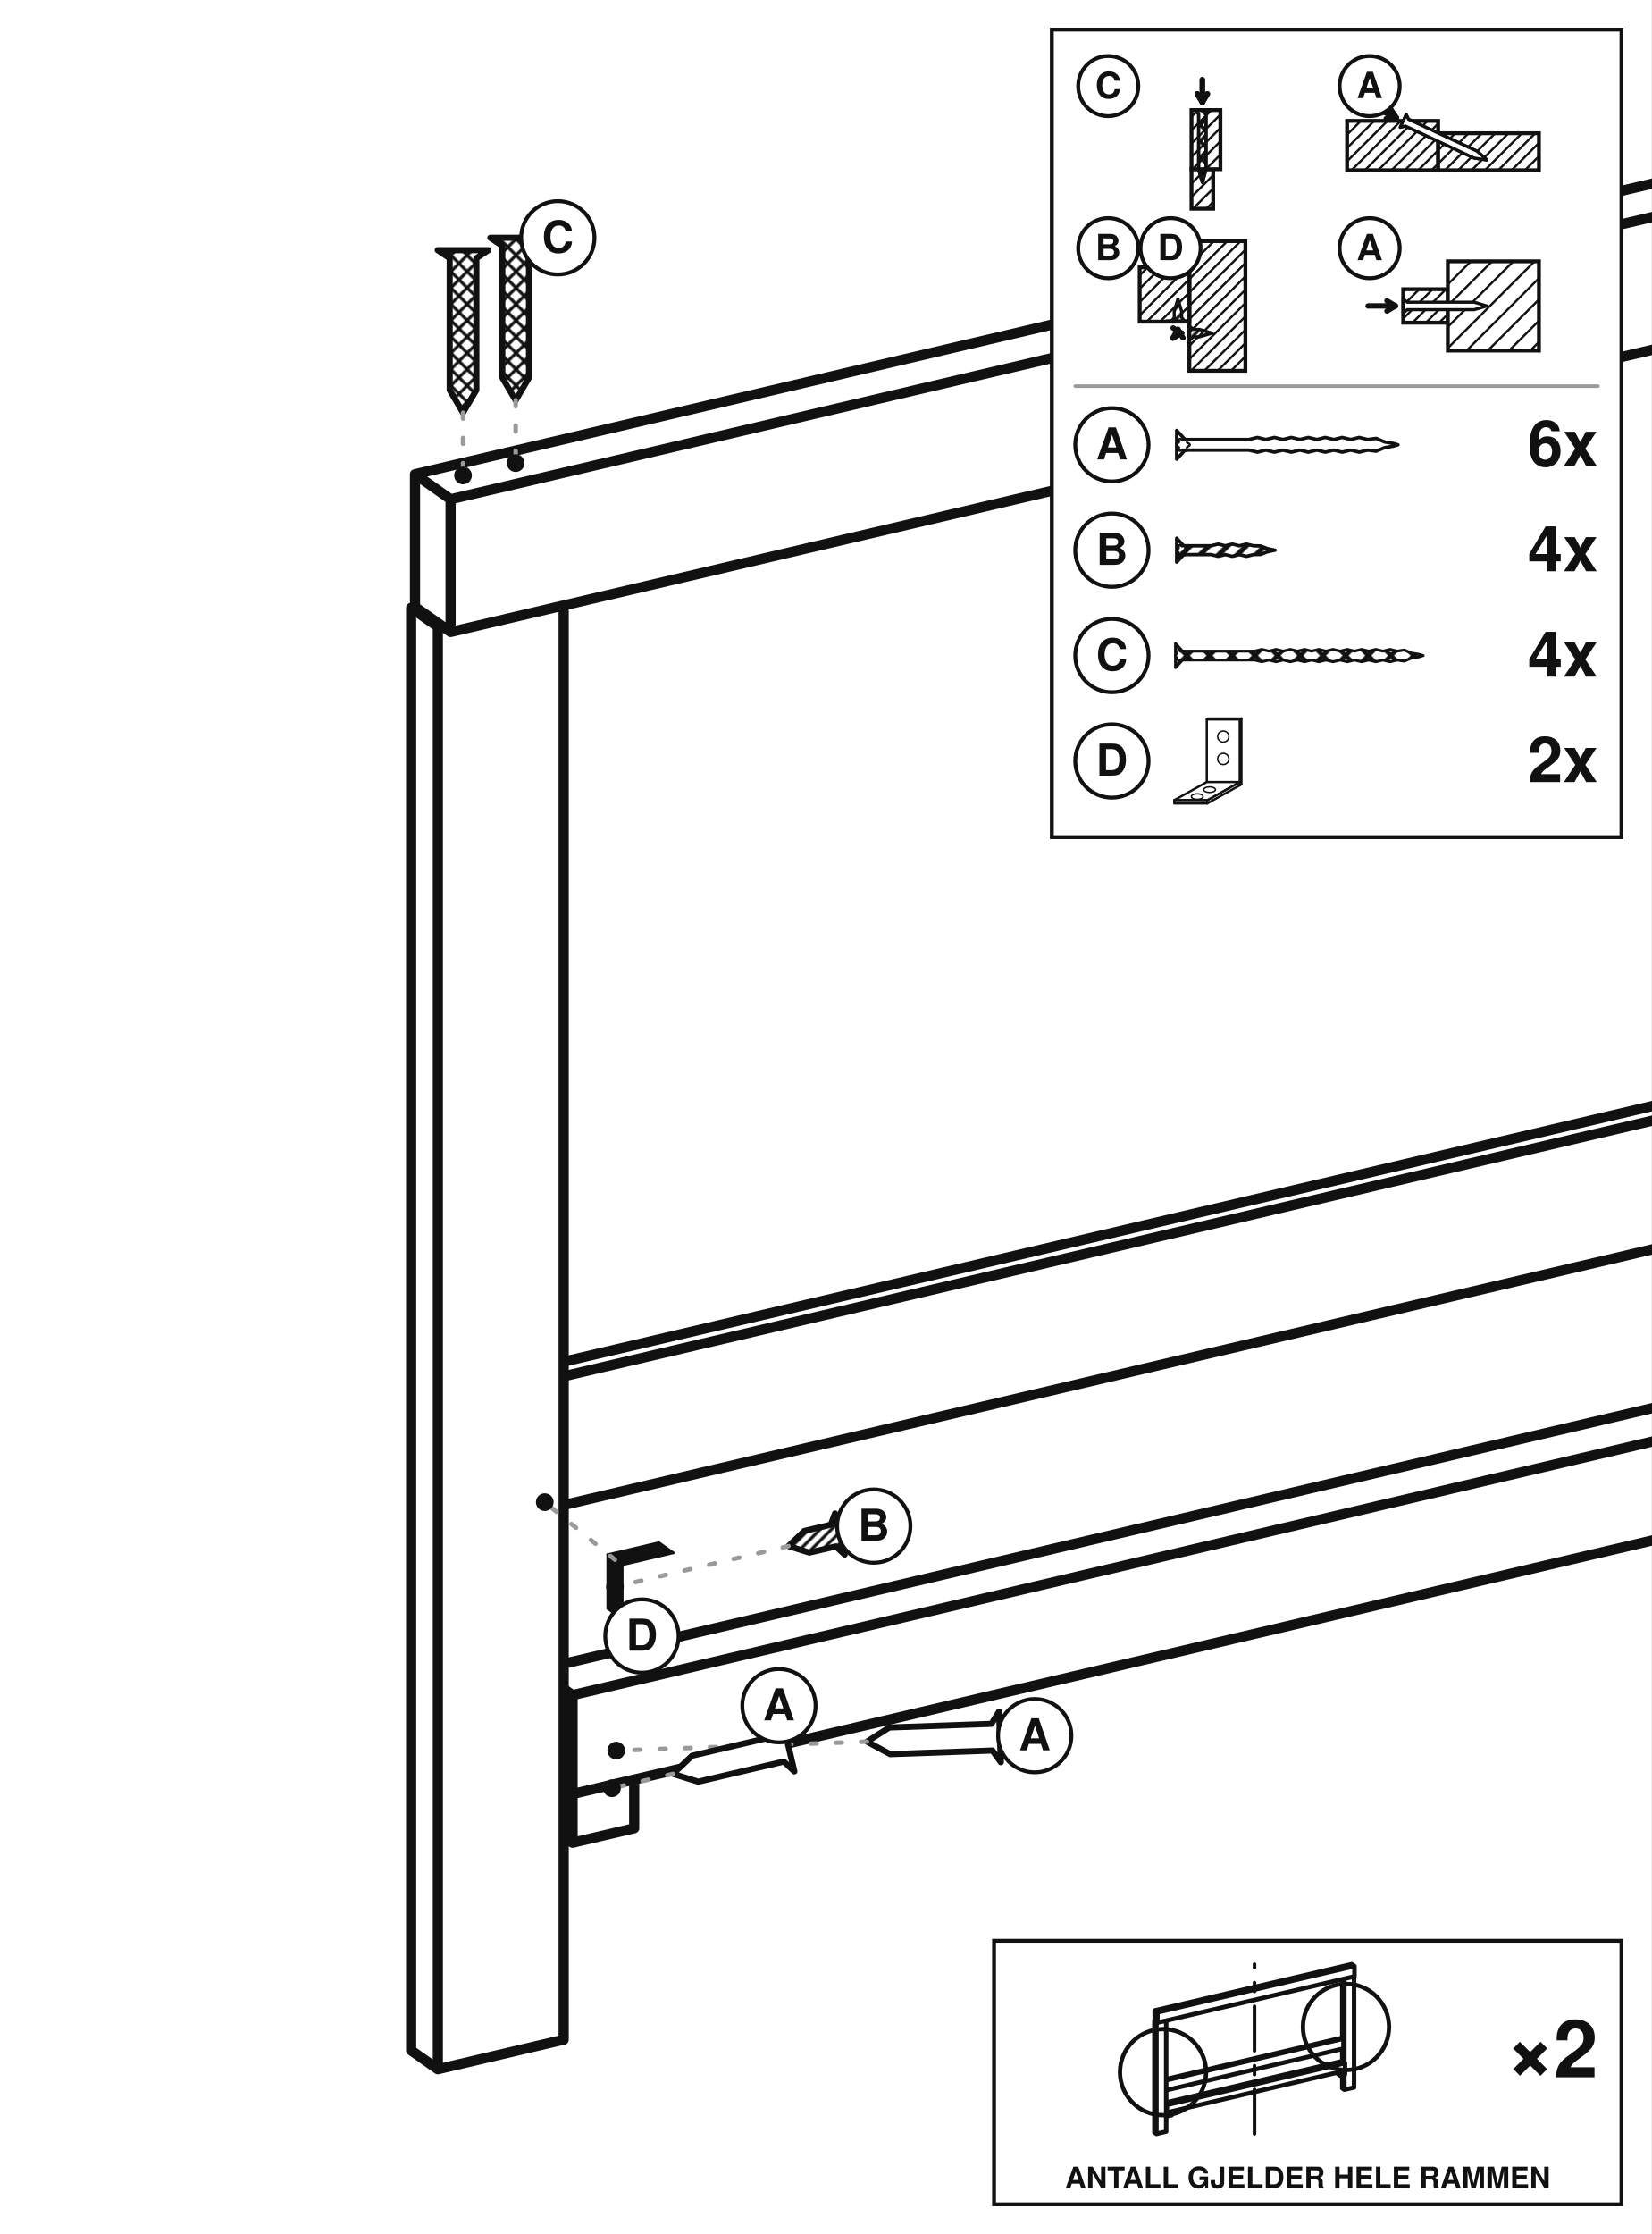
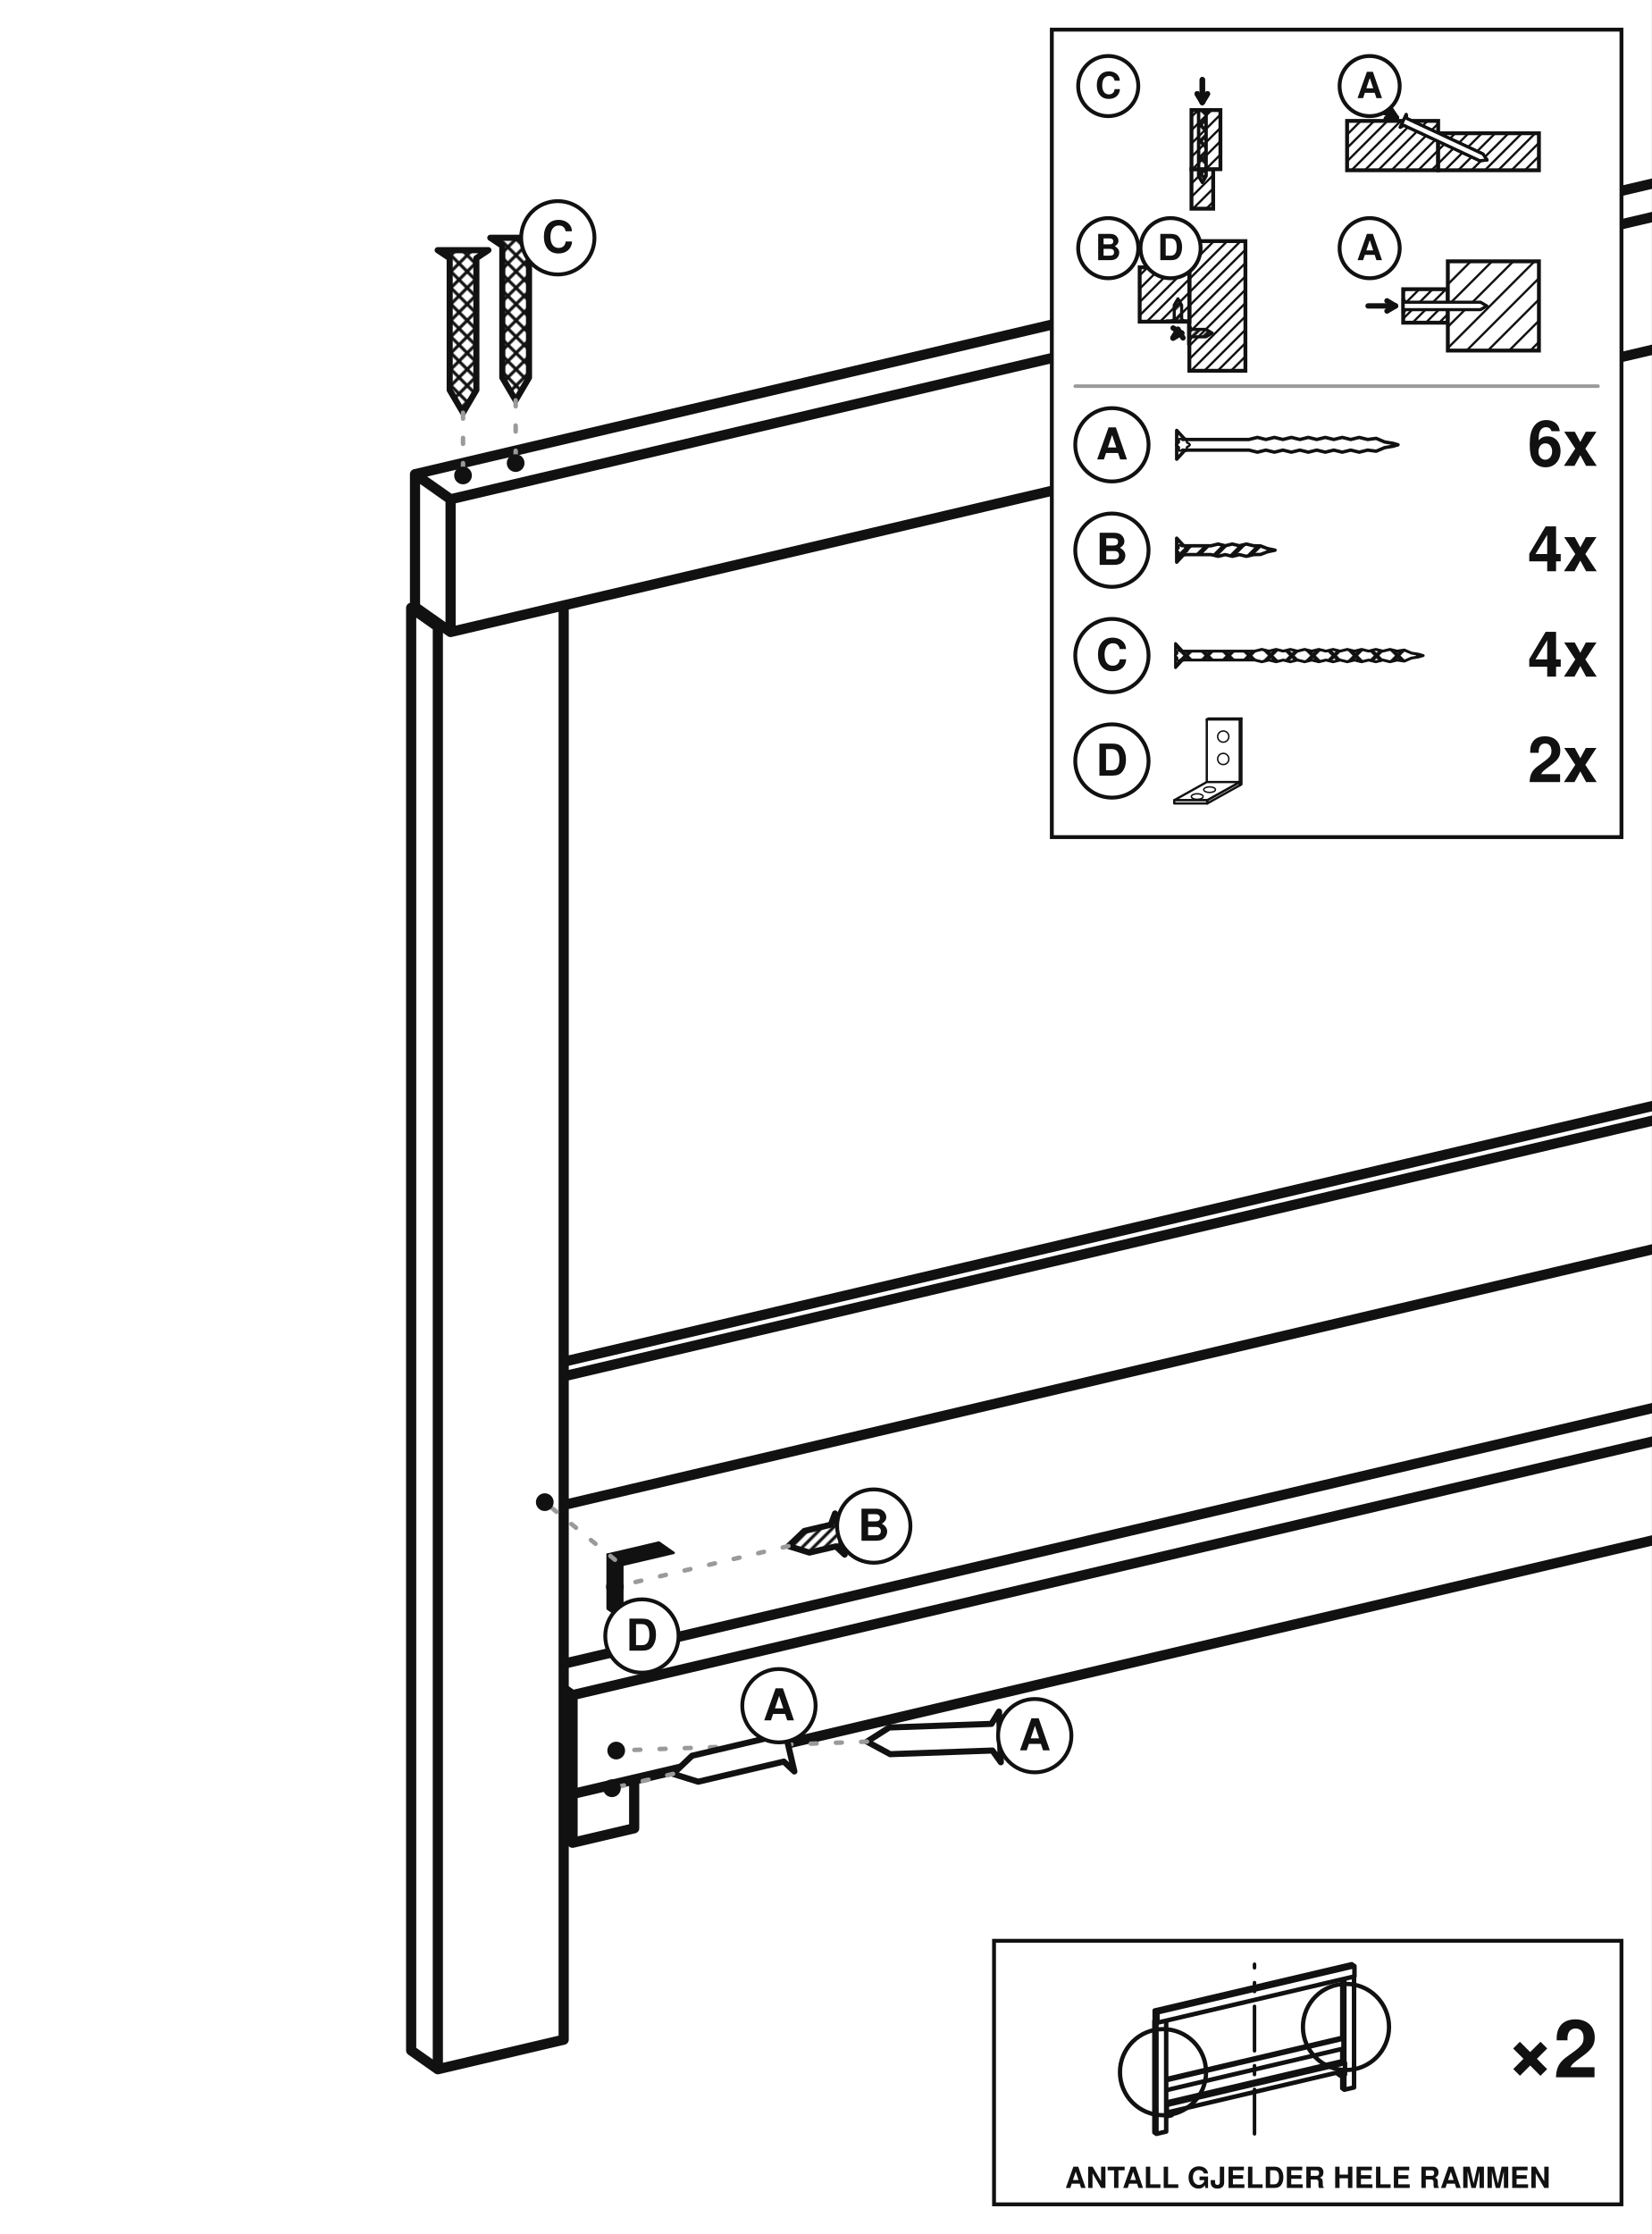
<svg xmlns="http://www.w3.org/2000/svg" viewBox="-1348.04 -551.25 1113.74 1506.68">
  <defs>
    <pattern id="fyll-hatch" width="5.36" height="5.36" patternUnits="userSpaceOnUse" patternTransform="rotate(45)">
      <path d="M 2.68 0 V 5.36" stroke="#111" stroke-width="2.06" fill="none" />
    </pattern>
    <pattern id="fyll-cross" width="7.77" height="7.77" patternUnits="userSpaceOnUse" patternTransform="rotate(45)">
      <path d="M 3.88 0 V 7.77 M 0 3.88 H 7.77" stroke="#111" stroke-width="2.06" fill="none" />
    </pattern>
    <pattern id="fyll-dots" width="6.16" height="6.16" patternUnits="userSpaceOnUse">
-       <circle cx="3.08" cy="3.08" r="1.96" fill="#111" stroke="none" />
+       <circle cx="3.08" cy="3.08" r="1.95" fill="#111" stroke="none" />
    </pattern>
  </defs>
  <rect x="-1348.04" y="-551.25" width="1113.74" height="1506.68" fill="#ffffff" />
  <path d="M567.82,210.25 L591.82,227.15 M591.82,293.84 L591.82,227.15 M-967.82,587.77 L-961.82,592 M-961.82,658.69 L-961.82,592 M-967.82,654.46 L-961.82,658.69 M567.82,210.25 L-967.82,570.86 M591.82,293.84 L-961.82,658.69 M591.82,227.15 L-961.82,592 M591.82,326.73 L591.82,293.84 M526.26,319.58 L526.26,309.24 M550.26,336.49 L550.26,303.6 M526.26,319.58 L550.26,336.49 M591.82,326.73 L550.26,336.49 M591.82,293.84 L550.26,303.6 M-920.26,681.81 L-920.26,648.92 M-967.82,654.46 L-961.82,658.69 M-961.82,691.57 L-961.82,658.69 M-967.82,687.35 L-961.82,691.57 M-920.26,681.81 L-961.82,691.57 M-920.26,648.92 L-961.82,658.69 M670.7,439.6 L670.7,-527.69 M567.82,446.85 L567.82,332.37 M567.82,210.25 L567.82,103.17 M567.82,6.53 L567.82,-503.53 M585.82,459.53 L585.82,328.14 M585.82,222.93 L585.82,-507.76 M567.82,446.85 L585.82,459.53 M670.7,439.6 L585.82,459.53 M-967.82,824.38 L-967.82,-142.91 M-1070.7,831.63 L-1070.7,-141.3 M-1070.7,-141.3 L-1052.7,-128.62 M-1052.7,844.31 L-1052.7,-128.62 M-1070.7,831.63 L-1052.7,844.31 M-1068.1,-141.91 L-1070.7,-141.3 M-967.82,824.38 L-1052.7,844.31 M-1050.1,-129.23 L-1052.7,-128.62 M567.82,6.53 L578.32,13.92 M578.32,100.71 L578.32,13.92 M567.82,6.53 L-967.82,367.14 M578.32,100.71 L-967.82,463.79 M578.32,13.92 L-967.82,377 M650.1,-634.92 L674.1,-618.01 M674.1,-528.48 L674.1,-618.01 M-1068.1,-141.91 L-1068.1,-231.44 M-1068.1,-231.44 L-1044.1,-214.53 M-1044.1,-125 L-1044.1,-214.53 M-1068.1,-141.91 L-1044.1,-125 M650.1,-634.92 L-1068.1,-231.44 M674.1,-528.48 L-1044.1,-125 M674.1,-618.01 L-1044.1,-214.53" fill="none" stroke="#111111" stroke-width="3.09" stroke-linecap="round" stroke-linejoin="round" stroke-dasharray="26 20" />
  <path d="M567.82,210.25 L591.82,227.15 M591.82,293.84 L591.82,227.15 M-967.82,587.77 L-961.82,592 M-961.82,658.69 L-961.82,592 M-967.82,654.46 L-961.82,658.69 M567.82,210.25 L-967.82,570.86 M591.82,293.84 L-961.82,658.69 M591.82,227.15 L-961.82,592 M591.82,326.73 L591.82,293.84 M526.26,319.58 L526.26,309.24 M550.26,336.49 L550.26,303.6 M526.26,319.58 L550.26,336.49 M591.82,326.73 L550.26,336.49 M591.82,293.84 L550.26,303.6 M-920.26,681.81 L-920.26,648.92 M-967.82,654.46 L-961.82,658.69 M-961.82,691.57 L-961.82,658.69 M-967.82,687.35 L-961.82,691.57 M-920.26,681.81 L-961.82,691.57 M-920.26,648.92 L-961.82,658.69 M670.7,439.6 L670.7,-527.69 M567.82,446.85 L567.82,332.37 M567.82,210.25 L567.82,103.17 M567.82,6.53 L567.82,-503.53 M585.82,459.53 L585.82,328.14 M585.82,222.93 L585.82,-507.76 M567.82,446.85 L585.82,459.53 M670.7,439.6 L585.82,459.53 M-967.82,824.38 L-967.82,-142.91 M-1070.7,831.63 L-1070.7,-141.3 M-1070.7,-141.3 L-1052.7,-128.62 M-1052.7,844.31 L-1052.7,-128.62 M-1070.7,831.63 L-1052.7,844.31 M-1068.1,-141.91 L-1070.7,-141.3 M-967.82,824.38 L-1052.7,844.31 M-1050.1,-129.23 L-1052.7,-128.62 M567.82,6.53 L578.32,13.92 M578.32,100.71 L578.32,13.92 M567.82,6.53 L-967.82,367.14 M578.32,100.71 L-967.82,463.79 M578.32,13.92 L-967.82,377 M650.1,-634.92 L674.1,-618.01 M674.1,-528.48 L674.1,-618.01 M-1068.1,-141.91 L-1068.1,-231.44 M-1068.1,-231.44 L-1044.1,-214.53 M-1044.1,-125 L-1044.1,-214.53 M-1068.1,-141.91 L-1044.1,-125 M650.1,-634.92 L-1068.1,-231.44 M674.1,-528.48 L-1044.1,-125 M674.1,-618.01 L-1044.1,-214.53" fill="none" stroke="#111111" stroke-width="6.87" stroke-linecap="round" stroke-linejoin="round" />
  <rect x="-638.54" y="-531.25" width="384.24" height="544.58" rx="0" fill="#ffffff" stroke="#111111" stroke-width="2.61" />
  <rect x="-544.34" y="-437.15" width="14.64" height="26.65" rx="0" fill="#ffffff" stroke="#111111" stroke-width="2.61" />
  <path d="M-544.34,-436.46 L-543.65,-437.15 M-544.34,-427.47 L-534.65,-437.15 M-544.34,-418.47 L-529.7,-433.11 M-543.3,-410.51 L-529.7,-424.11 M-534.3,-410.51 L-529.7,-415.11" fill="none" stroke="#111111" stroke-width="1.51" />
  <rect x="-544.34" y="-477.01" width="19.52" height="39.86" rx="0" fill="#ffffff" stroke="#111111" stroke-width="2.61" />
  <path d="M-544.34,-472.46 L-539.79,-477.01 M-544.34,-463.46 L-530.79,-477.01 M-544.34,-454.46 L-524.82,-473.98 M-544.34,-445.46 L-524.82,-464.98 M-543.65,-437.15 L-524.82,-455.98 M-534.65,-437.15 L-524.82,-446.99 M-525.65,-437.15 L-524.82,-437.99" fill="none" stroke="#111111" stroke-width="1.51" />
-   <path d="M-532.26,-477.01 L-534.51,-474.25 L-534.51,-436.73 L-537.02,-428.21 L-539.53,-436.73 L-539.53,-474.25 L-541.78,-477.01 Z" fill="url(#fyll-cross)" stroke="#111111" stroke-width="2.09" stroke-linejoin="round" />
+   <path d="M-532.26,-477.01 L-534.51,-475.51 L-534.51,-432.47 L-537.02,-428.21 L-539.53,-432.47 L-539.53,-475.51 L-541.78,-477.01 Z" fill="url(#fyll-cross)" stroke="#111111" stroke-width="2.09" stroke-linejoin="round" />
  <path d="M-537.02,-497.51 L-537.02,-482.25" fill="none" stroke="#111111" stroke-width="3.61" stroke-linecap="round" />
  <path d="M-537.02,-482.25 L-533.58,-487.97" fill="none" stroke="#111111" stroke-width="3.61" stroke-linecap="round" />
  <path d="M-537.02,-482.25 L-540.46,-487.97" fill="none" stroke="#111111" stroke-width="3.61" stroke-linecap="round" />
-   <path d="M-532.26,-477.01 L-534.51,-474.25 L-534.51,-436.73 L-537.02,-428.21 L-539.53,-436.73 L-539.53,-474.25 L-541.78,-477.01 Z" fill="url(#fyll-cross)" stroke="#111111" stroke-width="2.09" stroke-linejoin="round" />
+   <path d="M-532.26,-477.01 L-534.51,-475.51 L-534.51,-432.47 L-537.02,-428.21 L-539.53,-432.47 L-539.53,-475.51 L-541.78,-477.01 Z" fill="url(#fyll-cross)" stroke="#111111" stroke-width="2.09" stroke-linejoin="round" />
  <path d="M-537.02,-497.51 L-537.02,-482.25" fill="none" stroke="#111111" stroke-width="3.61" stroke-linecap="round" />
  <path d="M-537.02,-482.25 L-533.58,-487.97" fill="none" stroke="#111111" stroke-width="3.61" stroke-linecap="round" />
  <path d="M-537.02,-482.25 L-540.46,-487.97" fill="none" stroke="#111111" stroke-width="3.61" stroke-linecap="round" />
  <circle cx="-600.49" cy="-493.2" r="20.28" fill="#ffffff" stroke="#111111" stroke-width="2.61" />
  <text x="-600.49" y="-485.09" font-family="Helvetica, Arial, sans-serif" font-size="24.33" font-weight="bold" text-anchor="middle" fill="#111111">C</text>
  <rect x="-439.37" y="-469.71" width="61.43" height="33.28" rx="0" fill="#ffffff" stroke="#111111" stroke-width="2.61" />
  <path d="M-439.37,-469.45 L-439.11,-469.71 M-439.37,-460.45 L-430.12,-469.71 M-439.37,-451.46 L-421.12,-469.71 M-439.37,-442.46 L-412.12,-469.71 M-436.4,-436.42 L-403.12,-469.71 M-427.41,-436.42 L-394.12,-469.71 M-418.41,-436.42 L-385.12,-469.71 M-409.41,-436.42 L-377.93,-467.9 M-400.41,-436.42 L-377.93,-458.9 M-391.41,-436.42 L-377.93,-449.9 M-382.42,-436.42 L-377.93,-440.9" fill="none" stroke="#111111" stroke-width="1.51" />
  <rect x="-377.93" y="-461.38" width="67.95" height="24.96" rx="0" fill="#ffffff" stroke="#111111" stroke-width="2.61" />
  <path d="M-377.93,-458.9 L-375.45,-461.38 M-377.93,-449.9 L-366.45,-461.38 M-377.93,-440.9 L-357.45,-461.38 M-373.42,-436.42 L-348.45,-461.38 M-364.42,-436.42 L-339.46,-461.38 M-355.42,-436.42 L-330.46,-461.38 M-346.42,-436.42 L-321.46,-461.38 M-337.42,-436.42 L-312.46,-461.38 M-328.43,-436.42 L-309.98,-454.87 M-319.43,-436.42 L-309.98,-445.87 M-310.43,-436.42 L-309.98,-436.87" fill="none" stroke="#111111" stroke-width="1.51" />
-   <path d="M-399.5,-474.02 L-397.95,-470.81 L-351.62,-449.21 L-344.95,-443.33 L-353.73,-444.66 L-400.07,-466.27 L-403.52,-465.39 Z" fill="#ffffff" stroke="#111111" stroke-width="2.09" stroke-linejoin="round" />
+   <path d="M-399.5,-474.02 L-399.09,-471.34 L-347.75,-447.4 L-344.95,-443.33 L-349.87,-442.86 L-401.21,-466.8 L-403.52,-465.39 Z" fill="#ffffff" stroke="#111111" stroke-width="2.09" stroke-linejoin="round" />
  <path d="M-425.26,-480.78 L-406.26,-471.92" fill="none" stroke="#111111" stroke-width="3.61" stroke-linecap="round" />
  <path d="M-406.26,-471.92 L-409.98,-477.45" fill="none" stroke="#111111" stroke-width="3.61" stroke-linecap="round" />
  <path d="M-406.26,-471.92 L-412.89,-471.22" fill="none" stroke="#111111" stroke-width="3.61" stroke-linecap="round" />
-   <path d="M-399.5,-474.02 L-397.95,-470.81 L-351.62,-449.21 L-344.95,-443.33 L-353.73,-444.66 L-400.07,-466.27 L-403.52,-465.39 Z" fill="#ffffff" stroke="#111111" stroke-width="2.09" stroke-linejoin="round" />
+   <path d="M-399.5,-474.02 L-399.09,-471.34 L-347.75,-447.4 L-344.95,-443.33 L-349.87,-442.86 L-401.21,-466.8 L-403.52,-465.39 Z" fill="#ffffff" stroke="#111111" stroke-width="2.09" stroke-linejoin="round" />
  <path d="M-425.26,-480.78 L-406.26,-471.92" fill="none" stroke="#111111" stroke-width="3.61" stroke-linecap="round" />
  <path d="M-406.26,-471.92 L-409.98,-477.45" fill="none" stroke="#111111" stroke-width="3.61" stroke-linecap="round" />
  <path d="M-406.26,-471.92 L-412.89,-471.22" fill="none" stroke="#111111" stroke-width="3.61" stroke-linecap="round" />
  <circle cx="-424.16" cy="-493.2" r="20.28" fill="#ffffff" stroke="#111111" stroke-width="2.61" />
  <text x="-424.16" y="-485.09" font-family="Helvetica, Arial, sans-serif" font-size="24.33" font-weight="bold" text-anchor="middle" fill="#111111">A</text>
  <rect x="-545.76" y="-388.64" width="37.79" height="87.46" rx="0" fill="#ffffff" stroke="#111111" stroke-width="2.61" />
  <path d="M-545.76,-381.05 L-538.17,-388.64 M-545.76,-372.05 L-529.17,-388.64 M-545.76,-363.06 L-520.18,-388.64 M-545.76,-354.06 L-511.18,-388.64 M-545.76,-345.06 L-507.97,-382.85 M-545.76,-336.06 L-507.97,-373.85 M-545.76,-327.06 L-507.97,-364.85 M-545.76,-318.06 L-507.97,-355.85 M-545.76,-309.07 L-507.97,-346.86 M-544.64,-301.19 L-507.97,-337.86 M-535.65,-301.19 L-507.97,-328.86 M-526.65,-301.19 L-507.97,-319.86 M-517.65,-301.19 L-507.97,-310.86 M-508.65,-301.19 L-507.97,-301.87" fill="none" stroke="#111111" stroke-width="1.51" />
  <rect x="-579.28" y="-370.94" width="33.52" height="36.63" rx="0" fill="#ffffff" stroke="#111111" stroke-width="2.61" />
  <path d="M-579.28,-365.53 L-573.87,-370.94 M-579.28,-356.53 L-564.87,-370.94 M-579.28,-347.54 L-555.87,-370.94 M-579.28,-338.54 L-546.87,-370.94 M-574.51,-334.31 L-545.76,-363.06 M-565.51,-334.31 L-545.76,-354.06 M-556.51,-334.31 L-545.76,-345.06 M-547.51,-334.31 L-545.76,-336.06" fill="none" stroke="#111111" stroke-width="1.51" />
  <path d="M-545.76,-334.31 L-545.76,-318.89 L-546.53,-318.89 L-546.53,-334.31 Z" fill="#111111" stroke="#111111" stroke-width="1.57" stroke-linejoin="round" />
  <path d="M-545.76,-334.31 L-561.19,-334.31 L-561.19,-335.08 L-545.76,-335.08 Z" fill="#111111" stroke="#111111" stroke-width="1.57" stroke-linejoin="round" />
-   <path d="M-545.76,-331.36 L-543.01,-329.11 L-538.86,-329.11 L-530.34,-326.6 L-538.86,-324.09 L-543.01,-324.09 L-545.76,-321.84 Z" fill="url(#fyll-hatch)" stroke="#111111" stroke-width="2.09" stroke-linejoin="round" />
+   <path d="M-545.76,-331.36 L-544.26,-329.11 L-534.6,-329.11 L-530.34,-326.6 L-534.6,-324.09 L-544.26,-324.09 L-545.76,-321.84 Z" fill="url(#fyll-hatch)" stroke="#111111" stroke-width="2.09" stroke-linejoin="round" />
  <path d="M-552.24,-326.6 L-551,-326.6" fill="none" stroke="#111111" stroke-width="3.61" stroke-linecap="round" />
  <path d="M-551,-326.6 L-556.72,-330.04" fill="none" stroke="#111111" stroke-width="3.61" stroke-linecap="round" />
  <path d="M-551,-326.6 L-556.72,-323.16" fill="none" stroke="#111111" stroke-width="3.61" stroke-linecap="round" />
-   <path d="M-558.24,-334.31 L-555.98,-337.07 L-555.98,-341.21 L-553.48,-349.74 L-550.97,-341.21 L-550.97,-337.07 L-548.71,-334.31 Z" fill="url(#fyll-hatch)" stroke="#111111" stroke-width="2.09" stroke-linejoin="round" />
+   <path d="M-558.24,-334.31 L-555.98,-335.82 L-555.98,-345.47 L-553.48,-349.74 L-550.97,-345.47 L-550.97,-335.82 L-548.71,-334.31 Z" fill="url(#fyll-hatch)" stroke="#111111" stroke-width="2.09" stroke-linejoin="round" />
  <path d="M-553.48,-327.83 L-553.48,-329.07" fill="none" stroke="#111111" stroke-width="3.61" stroke-linecap="round" />
  <path d="M-553.48,-329.07 L-556.91,-323.36" fill="none" stroke="#111111" stroke-width="3.61" stroke-linecap="round" />
  <path d="M-553.48,-329.07 L-550.04,-323.36" fill="none" stroke="#111111" stroke-width="3.61" stroke-linecap="round" />
  <circle cx="-600.49" cy="-383.88" r="20.28" fill="#ffffff" stroke="#111111" stroke-width="2.61" />
  <text x="-600.49" y="-375.77" font-family="Helvetica, Arial, sans-serif" font-size="24.33" font-weight="bold" text-anchor="middle" fill="#111111">B</text>
  <circle cx="-558.45" cy="-383.88" r="20.28" fill="#ffffff" stroke="#111111" stroke-width="2.61" />
  <text x="-558.45" y="-375.77" font-family="Helvetica, Arial, sans-serif" font-size="24.33" font-weight="bold" text-anchor="middle" fill="#111111">D</text>
  <rect x="-401.52" y="-356.2" width="30.1" height="22.57" rx="0" fill="#ffffff" stroke="#111111" stroke-width="2.61" />
  <path d="M-401.52,-354.33 L-399.65,-356.2 M-401.52,-345.33 L-390.65,-356.2 M-401.52,-336.33 L-381.65,-356.2 M-395.22,-333.63 L-372.65,-356.2 M-386.23,-333.63 L-371.42,-348.43 M-377.23,-333.63 L-371.42,-339.43" fill="none" stroke="#111111" stroke-width="1.51" />
  <rect x="-371.42" y="-375.01" width="61.45" height="60.19" rx="0" fill="#ffffff" stroke="#111111" stroke-width="2.61" />
  <path d="M-371.42,-373.81 L-370.22,-375.01 M-371.42,-359.48 L-355.89,-375.01 M-371.42,-345.14 L-341.56,-375.01 M-371.42,-330.81 L-327.23,-375.01 M-371.42,-316.48 L-312.89,-375.01 M-358.75,-314.82 L-309.98,-363.6 M-344.42,-314.82 L-309.98,-349.26 M-330.09,-314.82 L-309.98,-334.93 M-315.76,-314.82 L-309.98,-320.6" fill="none" stroke="#111111" stroke-width="1.51" />
-   <path d="M-401.52,-349.68 L-398.76,-347.42 L-353.61,-347.42 L-345.09,-344.92 L-353.61,-342.41 L-398.76,-342.41 L-401.52,-340.15 Z" fill="#ffffff" stroke="#111111" stroke-width="2.09" stroke-linejoin="round" />
+   <path d="M-401.52,-349.68 L-400.02,-347.42 L-349.35,-347.42 L-345.09,-344.92 L-349.35,-342.41 L-400.02,-342.41 L-401.52,-340.15 Z" fill="#ffffff" stroke="#111111" stroke-width="2.09" stroke-linejoin="round" />
  <path d="M-425.22,-344.92 L-406.76,-344.92" fill="none" stroke="#111111" stroke-width="3.61" stroke-linecap="round" />
  <path d="M-406.76,-344.92 L-412.47,-348.35" fill="none" stroke="#111111" stroke-width="3.61" stroke-linecap="round" />
  <path d="M-406.76,-344.92 L-412.47,-341.48" fill="none" stroke="#111111" stroke-width="3.61" stroke-linecap="round" />
  <circle cx="-424.16" cy="-383.88" r="20.28" fill="#ffffff" stroke="#111111" stroke-width="2.61" />
  <text x="-424.16" y="-375.77" font-family="Helvetica, Arial, sans-serif" font-size="24.33" font-weight="bold" text-anchor="middle" fill="#111111">A</text>
  <path d="M-622.74,-290.81 L-270.1,-290.81" fill="none" stroke="#9a9a9a" stroke-width="2.4" stroke-linecap="round" />
  <circle cx="-598.01" cy="-251.27" r="24.73" fill="#ffffff" stroke="#111111" stroke-width="2.61" />
  <text x="-598.01" y="-241.38" font-family="Helvetica, Arial, sans-serif" font-size="29.67" font-weight="bold" text-anchor="middle" fill="#111111">A</text>
  <svg x="-559.29" y="-276.15" width="159.23" height="49.76" viewBox="0 0 384 120" preserveAspectRatio="xMidYMid meet">
    <g fill="none" stroke="#111" stroke-width="5.5" stroke-linecap="round" stroke-linejoin="round">
      <g transform="scale(4) translate(3 15)" stroke-width="1.38">
        <path d="M 0 -5.85 L 3.39 -2.16 L 29.38 -2.16 L 29.38 -2.16 L 32.83 -3 L 36.28 -2.16 L 39.73 -3 L 43.18 -2.16 L 46.63 -3 L 50.08 -2.16 L 53.53 -3 L 56.98 -2.16 L 60.43 -3 L 63.88 -2.16 L 67.33 -3 L 70.78 -2.16 L 74.23 -3 L 77.68 -2.16 L 81.13 -2.61 L 84.58 -1.15 L 88.03 -0.58 L 90 0 L 90 0 L 90 0 L 88.03 0.58 L 84.58 1.15 L 81.13 2.61 L 77.68 2.16 L 74.23 3 L 70.78 2.16 L 67.33 3 L 63.88 2.16 L 60.43 3 L 56.98 2.16 L 53.53 3 L 50.08 2.16 L 46.63 3 L 43.18 2.16 L 39.73 3 L 36.28 2.16 L 32.83 3 L 29.38 2.16 L 29.38 2.16 L 3.39 2.16 L 0 5.85 Z" />
        <path d="M 5.35 0 L 5.07 0.45 L 4.52 0.72 L 4.16 0.94 L 4.15 1.35 L 4.19 1.97 L 3.94 2.43 L 3.42 2.42 L 2.91 2.07 L 2.54 1.87 L 2.17 2.07 L 1.66 2.42 L 1.14 2.43 L 0.89 1.97 L 0.93 1.35 L 0.92 0.94 L 0.56 0.72 L 0.01 0.45 L -0.27 0 L 0.01 -0.45 L 0.56 -0.72 L 0.92 -0.94 L 0.93 -1.35 L 0.89 -1.97 L 1.14 -2.43 L 1.66 -2.42 L 2.17 -2.07 L 2.54 -1.87 L 2.91 -2.07 L 3.42 -2.42 L 3.94 -2.43 L 4.19 -1.97 L 4.15 -1.35 L 4.16 -0.94 L 4.52 -0.72 L 5.07 -0.45 Z" stroke-width="0.88" />
      </g>
    </g>
  </svg>
  <text x="-270.1" y="-237.06" font-family="Helvetica, Arial, sans-serif" font-size="42.65" font-weight="bold" text-anchor="end" fill="#111111">6x</text>
  <circle cx="-598.01" cy="-180.19" r="24.73" fill="#ffffff" stroke="#111111" stroke-width="2.61" />
  <text x="-598.01" y="-170.3" font-family="Helvetica, Arial, sans-serif" font-size="29.67" font-weight="bold" text-anchor="middle" fill="#111111">B</text>
  <svg x="-559.29" y="-205.07" width="76.3" height="49.76" viewBox="0 0 184 120" preserveAspectRatio="xMidYMid meet">
    <g fill="none" stroke="#111" stroke-width="5.5" stroke-linecap="round" stroke-linejoin="round">
      <defs>
-         <pattern id="fyll-hatch" width="1.2" height="1.2" patternUnits="userSpaceOnUse" patternTransform="rotate(45)">
-           <path d="M 0.6 0 V 1.2" stroke="#111" stroke-width="0.4" fill="none" />
+         <pattern id="fyll-treskrue-5x40-hatch-hatch" width="5" height="5" patternUnits="userSpaceOnUse" patternTransform="rotate(45)">
+           <path d="M 2.5 0 V 5" stroke="#111" stroke-width="1.92" fill="none" />
        </pattern>
-         <pattern id="fyll-cross" width="1.74" height="1.74" patternUnits="userSpaceOnUse" patternTransform="rotate(45)">
-           <path d="M 0.87 0 V 1.74 M 0 0.87 H 1.74" stroke="#111" stroke-width="0.4" fill="none" />
+         <pattern id="fyll-treskrue-5x40-hatch-cross" width="7.25" height="7.25" patternUnits="userSpaceOnUse" patternTransform="rotate(45)">
+           <path d="M 3.62 0 V 7.25 M 0 3.62 H 7.25" stroke="#111" stroke-width="1.92" fill="none" />
        </pattern>
-         <pattern id="fyll-dots" width="1.38" height="1.38" patternUnits="userSpaceOnUse">
-           <circle cx="0.69" cy="0.69" r="0.38" fill="#111" stroke="none" />
+         <pattern id="fyll-treskrue-5x40-hatch-dots" width="5.75" height="5.75" patternUnits="userSpaceOnUse">
+           <circle cx="2.88" cy="2.88" r="1.82" fill="#111" stroke="none" />
        </pattern>
      </defs>
      <g transform="scale(4) translate(3 15)" stroke-width="1.38">
-         <path d="M 0 -4.88 L 2.83 -1.8 L 13.98 -1.8 L 13.98 -1.8 L 16.86 -2.5 L 19.73 -1.8 L 22.61 -2.5 L 25.48 -1.8 L 28.36 -2.5 L 31.23 -1.8 L 34.11 -1.73 L 36.98 -0.64 L 39.86 -0.04 L 40 0 L 40 0 L 40 0 L 39.86 0.04 L 36.98 0.64 L 34.11 1.73 L 31.23 1.8 L 28.36 2.5 L 25.48 1.8 L 22.61 2.5 L 19.73 1.8 L 16.86 2.5 L 13.98 1.8 L 13.98 1.8 L 2.83 1.8 L 0 4.88 Z" fill="url(#fyll-hatch)" />
+         <path d="M 0 -4.88 L 2.83 -1.8 L 13.98 -1.8 L 13.98 -1.8 L 16.86 -2.5 L 19.73 -1.8 L 22.61 -2.5 L 25.48 -1.8 L 28.36 -2.5 L 31.23 -1.8 L 34.11 -1.73 L 36.98 -0.64 L 39.86 -0.04 L 40 0 L 40 0 L 40 0 L 39.86 0.04 L 36.98 0.64 L 34.11 1.73 L 31.23 1.8 L 28.36 2.5 L 25.48 1.8 L 22.61 2.5 L 19.73 1.8 L 16.86 2.5 L 13.98 1.8 L 13.98 1.8 L 2.83 1.8 L 0 4.88 Z" fill="url(#fyll-treskrue-5x40-hatch-hatch)" />
        <path d="M 4.49 0 L 4.26 0.37 L 3.8 0.6 L 3.5 0.78 L 3.49 1.13 L 3.53 1.64 L 3.32 2.03 L 2.88 2.02 L 2.45 1.73 L 2.15 1.56 L 1.85 1.73 L 1.42 2.02 L 0.98 2.03 L 0.77 1.64 L 0.81 1.13 L 0.8 0.78 L 0.5 0.6 L 0.04 0.37 L -0.19 0 L 0.04 -0.37 L 0.5 -0.6 L 0.8 -0.78 L 0.81 -1.13 L 0.77 -1.64 L 0.98 -2.03 L 1.42 -2.02 L 1.85 -1.73 L 2.15 -1.56 L 2.45 -1.73 L 2.88 -2.02 L 3.32 -2.03 L 3.53 -1.64 L 3.49 -1.13 L 3.5 -0.78 L 3.8 -0.6 L 4.26 -0.37 Z" stroke-width="0.88" />
      </g>
    </g>
  </svg>
  <text x="-270.1" y="-165.97" font-family="Helvetica, Arial, sans-serif" font-size="42.65" font-weight="bold" text-anchor="end" fill="#111111">4x</text>
  <circle cx="-598.01" cy="-109.1" r="24.73" fill="#ffffff" stroke="#111111" stroke-width="2.61" />
  <text x="-598.01" y="-99.21" font-family="Helvetica, Arial, sans-serif" font-size="29.67" font-weight="bold" text-anchor="middle" fill="#111111">C</text>
  <svg x="-559.29" y="-129.99" width="175.45" height="41.77" viewBox="0 0 504 120" preserveAspectRatio="xMidYMid meet">
    <g fill="none" stroke="#111" stroke-width="5.5" stroke-linecap="round" stroke-linejoin="round">
      <defs>
-         <pattern id="fyll-hatch" width="1.44" height="1.44" patternUnits="userSpaceOnUse" patternTransform="rotate(45)">
-           <path d="M 0.72 0 V 1.44" stroke="#111" stroke-width="0.48" fill="none" />
+         <pattern id="fyll-treskrue-6x120-cross-hatch" width="5" height="5" patternUnits="userSpaceOnUse" patternTransform="rotate(45)">
+           <path d="M 2.5 0 V 5" stroke="#111" stroke-width="1.92" fill="none" />
        </pattern>
-         <pattern id="fyll-cross" width="2.09" height="2.09" patternUnits="userSpaceOnUse" patternTransform="rotate(45)">
-           <path d="M 1.04 0 V 2.09 M 0 1.04 H 2.09" stroke="#111" stroke-width="0.48" fill="none" />
+         <pattern id="fyll-treskrue-6x120-cross-cross" width="7.25" height="7.25" patternUnits="userSpaceOnUse" patternTransform="rotate(45)">
+           <path d="M 3.62 0 V 7.25 M 0 3.62 H 7.25" stroke="#111" stroke-width="1.92" fill="none" />
        </pattern>
-         <pattern id="fyll-dots" width="1.66" height="1.66" patternUnits="userSpaceOnUse">
-           <circle cx="0.83" cy="0.83" r="0.46" fill="#111" stroke="none" />
+         <pattern id="fyll-treskrue-6x120-cross-dots" width="5.75" height="5.75" patternUnits="userSpaceOnUse">
+           <circle cx="2.88" cy="2.88" r="1.82" fill="#111" stroke="none" />
        </pattern>
      </defs>
      <g transform="scale(4) translate(3 15)" stroke-width="1.38">
-         <path d="M 0 -5.85 L 3.39 -2.16 L 38.38 -2.16 L 38.38 -2.16 L 41.83 -3 L 45.28 -2.16 L 48.73 -3 L 52.18 -2.16 L 55.63 -3 L 59.08 -2.16 L 62.53 -3 L 65.98 -2.16 L 69.43 -3 L 72.88 -2.16 L 76.33 -3 L 79.78 -2.16 L 83.23 -3 L 86.68 -2.16 L 90.13 -3 L 93.58 -2.16 L 97.03 -3 L 100.48 -2.16 L 103.93 -3 L 107.38 -2.16 L 110.83 -2.7 L 114.28 -1.21 L 117.73 -0.67 L 120 0 L 120 0 L 120 0 L 117.73 0.67 L 114.28 1.21 L 110.83 2.7 L 107.38 2.16 L 103.93 3 L 100.48 2.16 L 97.03 3 L 93.58 2.16 L 90.13 3 L 86.68 2.16 L 83.23 3 L 79.78 2.16 L 76.33 3 L 72.88 2.16 L 69.43 3 L 65.98 2.16 L 62.53 3 L 59.08 2.16 L 55.63 3 L 52.18 2.16 L 48.73 3 L 45.28 2.16 L 41.83 3 L 38.38 2.16 L 38.38 2.16 L 3.39 2.16 L 0 5.85 Z" fill="url(#fyll-cross)" />
+         <path d="M 0 -5.85 L 3.39 -2.16 L 38.38 -2.16 L 38.38 -2.16 L 41.83 -3 L 45.28 -2.16 L 48.73 -3 L 52.18 -2.16 L 55.63 -3 L 59.08 -2.16 L 62.53 -3 L 65.98 -2.16 L 69.43 -3 L 72.88 -2.16 L 76.33 -3 L 79.78 -2.16 L 83.23 -3 L 86.68 -2.16 L 90.13 -3 L 93.58 -2.16 L 97.03 -3 L 100.48 -2.16 L 103.93 -3 L 107.38 -2.16 L 110.83 -2.7 L 114.28 -1.21 L 117.73 -0.67 L 120 0 L 120 0 L 120 0 L 117.73 0.67 L 114.28 1.21 L 110.83 2.7 L 107.38 2.16 L 103.93 3 L 100.48 2.16 L 97.03 3 L 93.58 2.16 L 90.13 3 L 86.68 2.16 L 83.23 3 L 79.78 2.16 L 76.33 3 L 72.88 2.16 L 69.43 3 L 65.98 2.16 L 62.53 3 L 59.08 2.16 L 55.63 3 L 52.18 2.16 L 48.73 3 L 45.28 2.16 L 41.83 3 L 38.38 2.16 L 38.38 2.16 L 3.39 2.16 L 0 5.85 Z" fill="url(#fyll-treskrue-6x120-cross-cross)" />
        <path d="M 5.35 0 L 5.07 0.45 L 4.52 0.72 L 4.16 0.94 L 4.15 1.35 L 4.19 1.97 L 3.94 2.43 L 3.42 2.42 L 2.91 2.07 L 2.54 1.87 L 2.17 2.07 L 1.66 2.42 L 1.14 2.43 L 0.89 1.97 L 0.93 1.35 L 0.92 0.94 L 0.56 0.72 L 0.01 0.45 L -0.27 0 L 0.01 -0.45 L 0.56 -0.72 L 0.92 -0.94 L 0.93 -1.35 L 0.89 -1.97 L 1.14 -2.43 L 1.66 -2.42 L 2.17 -2.07 L 2.54 -1.87 L 2.91 -2.07 L 3.42 -2.42 L 3.94 -2.43 L 4.19 -1.97 L 4.15 -1.35 L 4.16 -0.94 L 4.52 -0.72 L 5.07 -0.45 Z" stroke-width="0.88" />
      </g>
    </g>
  </svg>
  <text x="-270.1" y="-94.89" font-family="Helvetica, Arial, sans-serif" font-size="42.65" font-weight="bold" text-anchor="end" fill="#111111">4x</text>
  <circle cx="-598.01" cy="-38.02" r="24.73" fill="#ffffff" stroke="#111111" stroke-width="2.61" />
  <text x="-598.01" y="-28.13" font-family="Helvetica, Arial, sans-serif" font-size="29.67" font-weight="bold" text-anchor="middle" fill="#111111">D</text>
  <svg x="-559.29" y="-70.01" width="51.98" height="63.98" viewBox="0 0 187.2 230.4" preserveAspectRatio="xMidYMid meet">
    <g fill="none" stroke="#111" stroke-width="5.5" stroke-linecap="round" stroke-linejoin="round">
      <g transform="scale(4) translate(23.8 43)" stroke-width="1.38">
        <path d="M 20 0 L 20 -40 L 18.96 -39.42 L 18.96 0.58 Z" fill="#fff" />
        <path d="M 0 -40 L 20 -40 L 18.96 -39.42 L -1.04 -39.42 Z" fill="#fff" />
        <path d="M -1.04 0.58 L 18.96 0.58 L 18.96 -39.42 L -1.04 -39.42 Z" fill="#fff" />
        <path d="M 18.96 0.58 L -0.8 11.6 L -0.8 9.6 L 18.96 -1.42 Z" fill="#fff" />
        <path d="M -1.04 -1.42 L 18.96 -1.42 L -0.8 9.6 L -20.8 9.6 Z" fill="#fff" />
        <path d="M -20.8 11.6 L -0.8 11.6 L -0.8 9.6 L -20.8 9.6 Z" fill="#fff" />
        <circle cx="8.96" cy="-15.42" r="3.4" stroke-width="0.88" />
        <circle cx="8.96" cy="-29.02" r="3.4" stroke-width="0.88" />
        <ellipse cx="0.66" cy="3.21" rx="3.57" ry="1.7" stroke-width="0.88" />
        <ellipse cx="-6.85" cy="7.4" rx="3.57" ry="1.7" stroke-width="0.88" />
      </g>
    </g>
  </svg>
  <text x="-270.1" y="-23.8" font-family="Helvetica, Arial, sans-serif" font-size="42.65" font-weight="bold" text-anchor="end" fill="#111111">2x</text>
  <path d="M-983.11,-390.87 L-991.21,-385.47 L-991.21,-296.55 L-1000.21,-281.25 L-1009.21,-296.55 L-1009.21,-385.47 L-1017.31,-390.87 Z" fill="url(#fyll-cross)" stroke="#111111" stroke-width="4.12" stroke-linejoin="round" />
  <path d="M-1000.21,-281.25 L-1000.21,-238.93" fill="none" stroke="#9a9a9a" stroke-width="3.02" stroke-linecap="round" stroke-dasharray="4 13" />
  <circle cx="-1000.21" cy="-238.93" r="5.98" fill="#111111" />
  <path d="M-1018.61,-382.53 L-1026.71,-377.13 L-1026.71,-288.21 L-1035.71,-272.91 L-1044.71,-288.21 L-1044.71,-377.13 L-1052.81,-382.53 Z" fill="url(#fyll-cross)" stroke="#111111" stroke-width="4.12" stroke-linejoin="round" />
  <path d="M-1035.71,-272.91 L-1035.71,-230.59" fill="none" stroke="#9a9a9a" stroke-width="3.02" stroke-linecap="round" stroke-dasharray="4 13" />
  <circle cx="-1035.71" cy="-230.59" r="5.98" fill="#111111" />
  <path d="M-938.21,497.17 L-938.21,533.72 L-928.21,540.76 L-928.21,504.22 L-938.21,497.17 Z" fill="#111111" stroke="#111111" stroke-width="1.57" stroke-linejoin="round" />
  <path d="M-938.21,497.17 L-903.57,489.04 L-893.57,496.08 L-928.21,504.22 L-938.21,497.17 Z" fill="#111111" stroke="#111111" stroke-width="1.57" stroke-linejoin="round" />
  <path d="M-933.21,500.7 L-980.57,461.85" fill="none" stroke="#9a9a9a" stroke-width="3.02" stroke-linecap="round" stroke-dasharray="4 13" />
  <circle cx="-980.57" cy="461.85" r="5.98" fill="#111111" />
  <path d="M-778.27,497.22 L-784.19,491.68 L-802.04,495.87 L-816.16,491.48 L-805.47,481.27 L-787.62,477.07 L-784.78,469.47 Z" fill="url(#fyll-hatch)" stroke="#111111" stroke-width="4.12" stroke-linejoin="round" />
  <path d="M-816.16,491.48 L-933.21,518.97" fill="none" stroke="#9a9a9a" stroke-width="3.02" stroke-linecap="round" stroke-dasharray="4 13" />
  <circle cx="-933.21" cy="518.97" r="5.98" fill="#111111" />
  <path d="M-672.93,637.27 L-678.62,629.36 L-747.59,631.82 L-763.2,623.37 L-748.23,613.83 L-679.26,611.38 L-674.15,603.09 Z" fill="#ffffff" stroke="#111111" stroke-width="4.12" stroke-linejoin="round" />
  <path d="M-763.2,623.37 L-932.38,629.39" fill="none" stroke="#9a9a9a" stroke-width="3.02" stroke-linecap="round" stroke-dasharray="4 13" />
  <circle cx="-932.38" cy="629.39" r="5.98" fill="#111111" />
  <path d="M-812.2,643.47 L-819.31,636.82 L-877.1,650.39 L-894.05,645.12 L-881.22,632.87 L-823.43,619.29 L-820.02,610.17 Z" fill="#ffffff" stroke="#111111" stroke-width="4.12" stroke-linejoin="round" />
  <path d="M-894.05,645.12 L-935.26,654.8" fill="none" stroke="#9a9a9a" stroke-width="3.02" stroke-linecap="round" stroke-dasharray="4 13" />
  <circle cx="-935.26" cy="654.8" r="5.98" fill="#111111" />
  <circle cx="-971.77" cy="-390.87" r="24.73" fill="#ffffff" stroke="#111111" stroke-width="2.61" />
  <text x="-971.77" y="-380.98" font-family="Helvetica, Arial, sans-serif" font-size="29.67" font-weight="bold" text-anchor="middle" fill="#111111">C</text>
  <circle cx="-915.04" cy="552.13" r="24.73" fill="#ffffff" stroke="#111111" stroke-width="2.61" />
  <text x="-915.04" y="562.02" font-family="Helvetica, Arial, sans-serif" font-size="29.67" font-weight="bold" text-anchor="middle" fill="#111111">D</text>
  <circle cx="-758.65" cy="477.98" r="24.73" fill="#ffffff" stroke="#111111" stroke-width="2.61" />
  <text x="-758.65" y="487.87" font-family="Helvetica, Arial, sans-serif" font-size="29.67" font-weight="bold" text-anchor="middle" fill="#111111">B</text>
  <circle cx="-650.06" cy="619.34" r="24.73" fill="#ffffff" stroke="#111111" stroke-width="2.61" />
  <text x="-650.06" y="629.23" font-family="Helvetica, Arial, sans-serif" font-size="29.67" font-weight="bold" text-anchor="middle" fill="#111111">A</text>
  <circle cx="-822.61" cy="599.14" r="24.73" fill="#ffffff" stroke="#111111" stroke-width="2.61" />
  <text x="-822.61" y="609.03" font-family="Helvetica, Arial, sans-serif" font-size="29.67" font-weight="bold" text-anchor="middle" fill="#111111">A</text>
  <rect x="-677.52" y="757.68" width="423.22" height="177.75" rx="0" fill="#ffffff" stroke="#111111" stroke-width="2.61" />
  <path d="M-442.63,838.85 L-440.77,840.16 M-440.77,845.31 L-440.77,840.16 M-561.4,868.05 L-560.94,868.38 M-560.94,873.53 L-560.94,868.38 M-561.4,873.21 L-560.94,873.53 M-442.63,838.85 L-561.4,866.74 M-440.77,845.31 L-560.94,873.53 M-440.77,840.16 L-560.94,868.38 M-440.77,847.86 L-440.77,845.31 M-445.84,847.3 L-445.84,846.5 M-443.98,848.61 L-443.98,846.07 M-445.84,847.3 L-443.98,848.61 M-440.77,847.86 L-443.98,848.61 M-440.77,845.31 L-443.98,846.07 M-557.73,875.32 L-557.73,872.78 M-561.4,873.21 L-560.94,873.53 M-560.94,876.08 L-560.94,873.53 M-561.4,875.75 L-560.94,876.08 M-557.73,875.32 L-560.94,876.08 M-557.73,872.78 L-560.94,873.53 M-434.67,856.59 L-434.67,781.77 M-442.63,857.15 L-442.63,848.29 M-442.63,838.85 L-442.63,830.57 M-442.63,823.09 L-442.63,783.64 M-441.23,858.13 L-441.23,847.97 M-441.23,839.83 L-441.23,783.31 M-442.63,857.15 L-441.23,858.13 M-434.67,856.59 L-441.23,858.13 M-561.4,886.35 L-561.4,811.53 M-569.36,886.91 L-569.36,811.66 M-569.36,811.66 L-567.97,812.64 M-567.97,887.89 L-567.97,812.64 M-569.36,886.91 L-567.97,887.89 M-569.16,811.61 L-569.36,811.66 M-561.4,886.35 L-567.97,887.89 M-567.77,812.59 L-567.97,812.64 M-442.63,823.09 L-441.81,823.66 M-441.81,830.38 L-441.81,823.66 M-442.63,823.09 L-561.4,850.98 M-441.81,830.38 L-561.4,858.46 M-441.81,823.66 L-561.4,851.75 M-436.26,773.48 L-434.41,774.78 M-434.41,781.71 L-434.41,774.78 M-569.16,811.61 L-569.16,804.68 M-569.16,804.68 L-567.3,805.99 M-567.3,812.92 L-567.3,805.99 M-569.16,811.61 L-567.3,812.92 M-436.26,773.48 L-569.16,804.68 M-434.41,781.71 L-567.3,812.92 M-434.41,774.78 L-567.3,805.99" fill="none" stroke="#111111" stroke-width="3.02" stroke-linecap="round" stroke-linejoin="round" />
  <circle cx="-563.54" cy="846.29" r="29.04" fill="none" stroke="#111111" stroke-width="2.87" />
  <circle cx="-440.12" cy="815.8" r="29.04" fill="none" stroke="#111111" stroke-width="2.87" />
  <path d="M-501.83,887.89 L-501.83,773.48" fill="none" stroke="#111111" stroke-width="2.4" stroke-linecap="round" stroke-dasharray="30 10 6 10" />
  <text x="-270.1" y="849.73" font-family="Helvetica, Arial, sans-serif" font-size="53.96" font-weight="bold" text-anchor="end" fill="#111111">×2</text>
  <text x="-465.91" y="924.37" font-family="Helvetica, Arial, sans-serif" font-size="19.68" font-weight="bold" text-anchor="middle" fill="#111111">ANTALL GJELDER HELE RAMMEN</text>
</svg>
